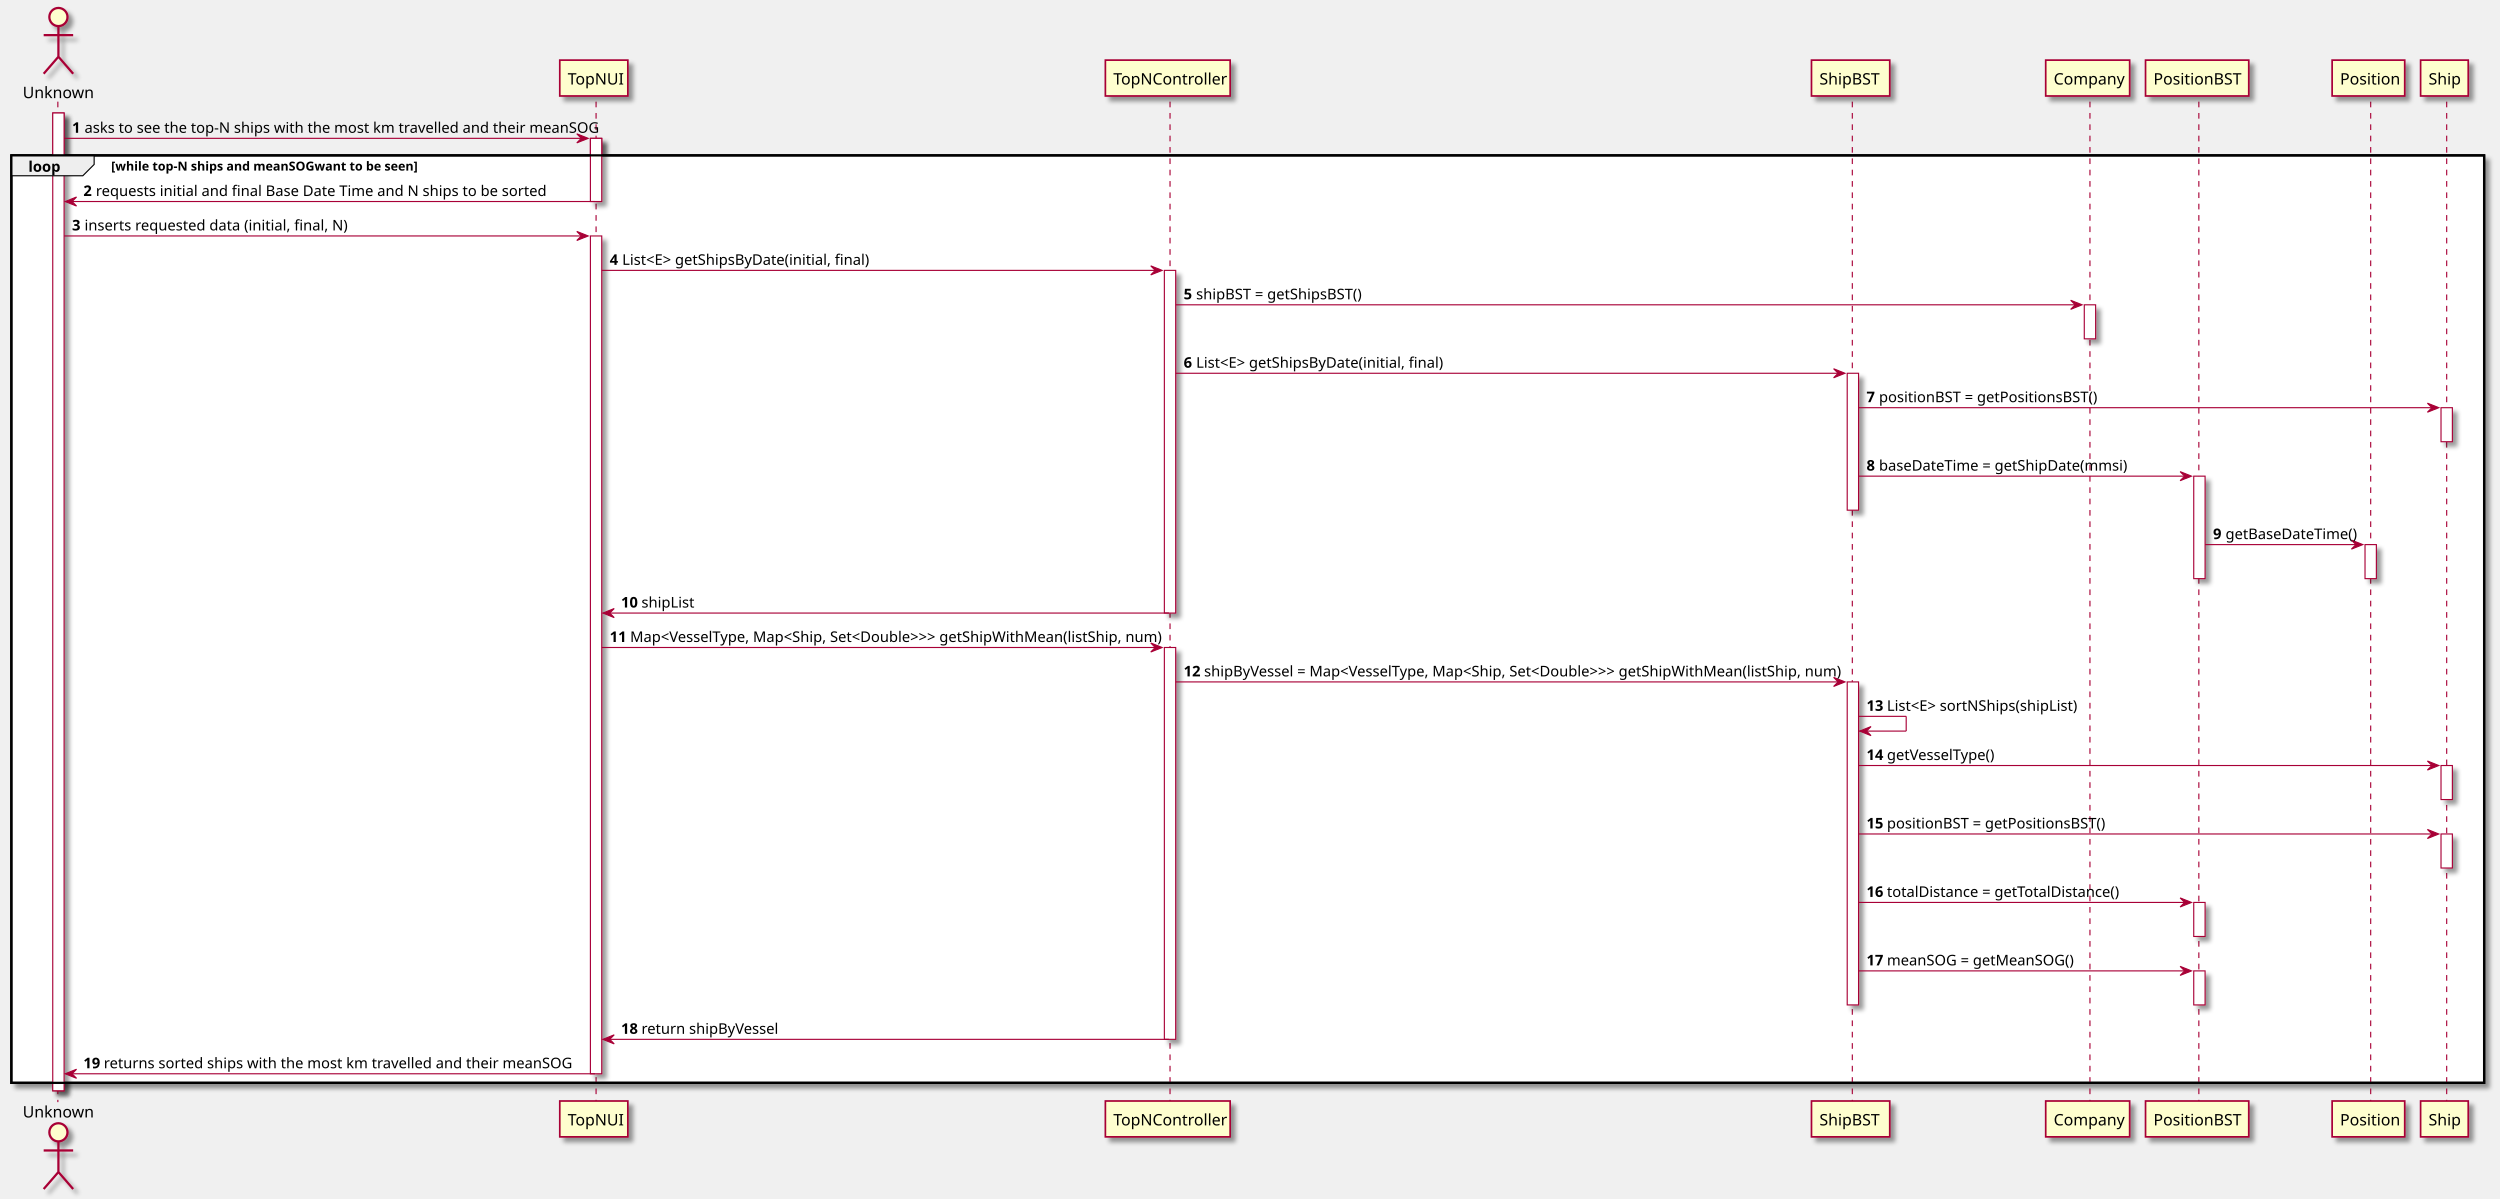
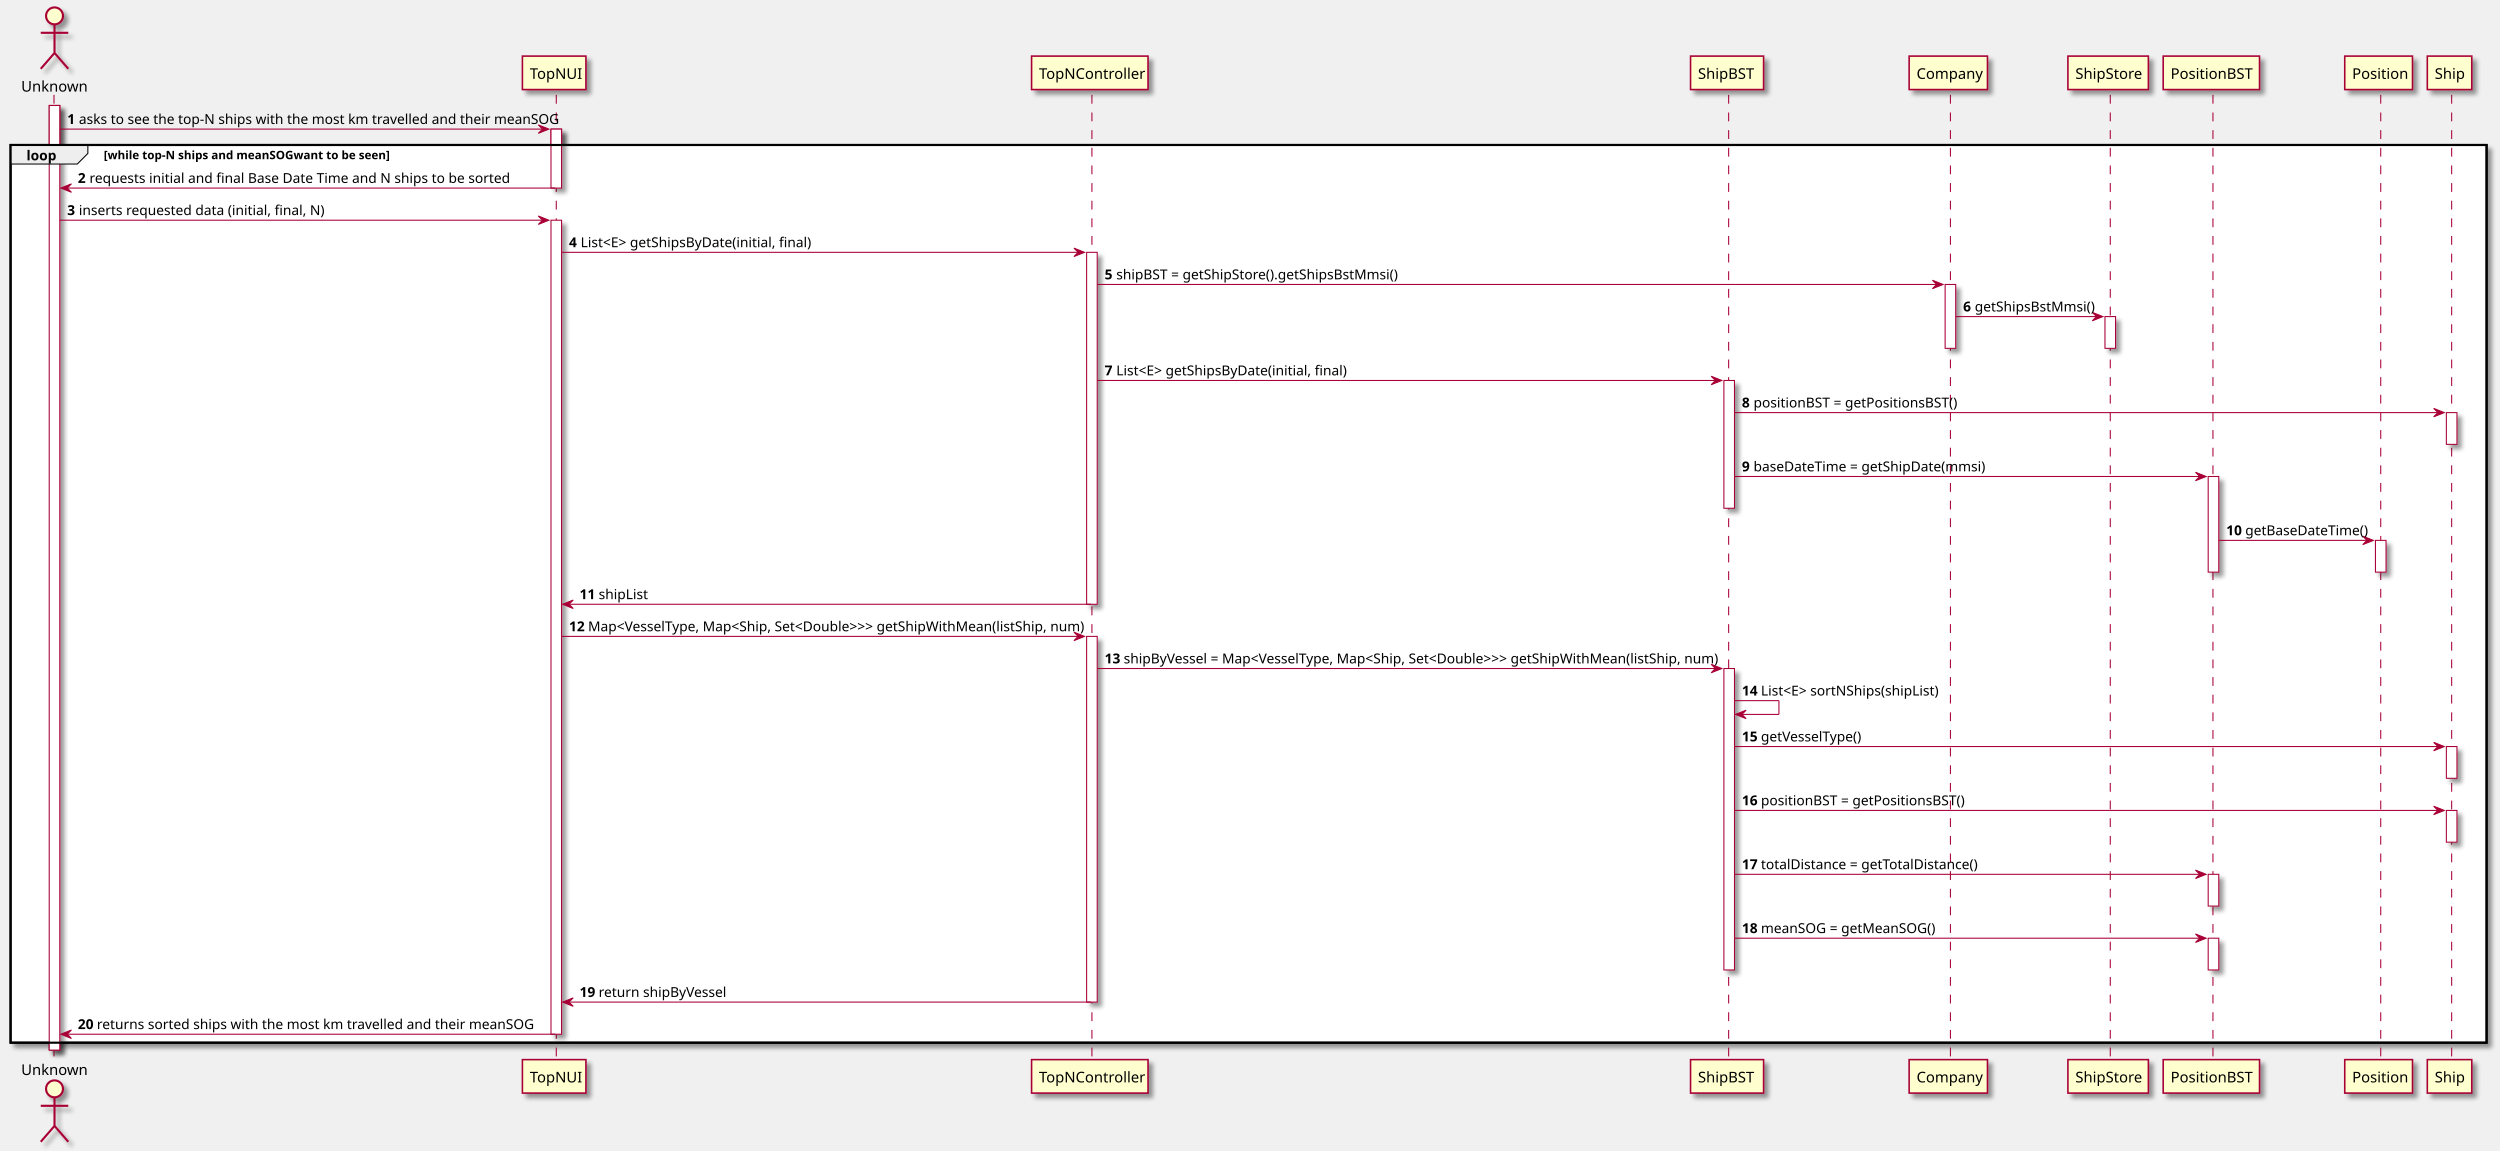
- <svg xmlns="http://www.w3.org/2000/svg" contentScriptType="application/ecmascript" contentStyleType="text/css" height="1057px" preserveAspectRatio="none" style="width:2204px;height:1057px;background:#FFFFFF;" version="1.1" viewBox="0 0 2204 1057" width="2204px" zoomAndPan="magnify">
+ <svg xmlns="http://www.w3.org/2000/svg" contentScriptType="application/ecmascript" contentStyleType="text/css" height="652.2px" preserveAspectRatio="none" style="width:1417px;height:652px;background:#FFFFFF;" version="1.1" viewBox="0 0 1417 652" width="1417.8px" zoomAndPan="magnify">
  <defs>
-     <filter height="300%" id="f1d5gdmql4ol16" width="300%" x="-1" y="-1">
-       <feGaussianBlur result="blurOut" stdDeviation="2.0" />
+     <filter height="300%" id="f1vck07563y63k" width="300%" x="-1" y="-1">
+       <feGaussianBlur result="blurOut" stdDeviation="1.2" />
      <feColorMatrix in="blurOut" result="blurOut2" type="matrix" values="0 0 0 0 0 0 0 0 0 0 0 0 0 0 0 0 0 0 .4 0" />
-       <feOffset dx="4.0" dy="4.0" in="blurOut2" result="blurOut3" />
+       <feOffset dx="2.4" dy="2.4" in="blurOut2" result="blurOut3" />
      <feBlend in="SourceGraphic" in2="blurOut3" mode="normal" />
    </filter>
  </defs>
  <g>
-     <rect fill="#FFFFFF" filter="url(#f1d5gdmql4ol16)" height="862.031" style="stroke:#A80036;stroke-width:1.0;" width="10" x="46.5" y="99.609" />
-     <rect fill="#FFFFFF" filter="url(#f1d5gdmql4ol16)" height="55.703" style="stroke:#A80036;stroke-width:1.0;" width="10" x="520.5" y="121.961" />
-     <rect fill="#FFFFFF" filter="url(#f1d5gdmql4ol16)" height="738.625" style="stroke:#A80036;stroke-width:1.0;" width="10" x="520.5" y="208.016" />
-     <rect fill="#FFFFFF" filter="url(#f1d5gdmql4ol16)" height="302.109" style="stroke:#A80036;stroke-width:1.0;" width="10" x="1026.5" y="238.367" />
-     <rect fill="#FFFFFF" filter="url(#f1d5gdmql4ol16)" height="345.461" style="stroke:#A80036;stroke-width:1.0;" width="10" x="1026.5" y="570.828" />
-     <rect fill="#FFFFFF" filter="url(#f1d5gdmql4ol16)" height="120.703" style="stroke:#A80036;stroke-width:1.0;" width="10" x="1628.5" y="329.07" />
-     <rect fill="#FFFFFF" filter="url(#f1d5gdmql4ol16)" height="284.758" style="stroke:#A80036;stroke-width:1.0;" width="10" x="1628.5" y="601.18" />
-     <rect fill="#FFFFFF" filter="url(#f1d5gdmql4ol16)" height="30" style="stroke:#A80036;stroke-width:1.0;" width="10" x="1837.5" y="268.719" />
-     <rect fill="#FFFFFF" filter="url(#f1d5gdmql4ol16)" height="90.352" style="stroke:#A80036;stroke-width:1.0;" width="10" x="1934" y="419.773" />
-     <rect fill="#FFFFFF" filter="url(#f1d5gdmql4ol16)" height="30" style="stroke:#A80036;stroke-width:1.0;" width="10" x="1934" y="795.586" />
-     <rect fill="#FFFFFF" filter="url(#f1d5gdmql4ol16)" height="30" style="stroke:#A80036;stroke-width:1.0;" width="10" x="1934" y="855.938" />
-     <rect fill="#FFFFFF" filter="url(#f1d5gdmql4ol16)" height="30" style="stroke:#A80036;stroke-width:1.0;" width="10" x="2085" y="480.125" />
-     <rect fill="#FFFFFF" filter="url(#f1d5gdmql4ol16)" height="30" style="stroke:#A80036;stroke-width:1.0;" width="10" x="2152" y="359.422" />
-     <rect fill="#FFFFFF" filter="url(#f1d5gdmql4ol16)" height="30" style="stroke:#A80036;stroke-width:1.0;" width="10" x="2152" y="674.883" />
-     <rect fill="#FFFFFF" filter="url(#f1d5gdmql4ol16)" height="30" style="stroke:#A80036;stroke-width:1.0;" width="10" x="2152" y="735.234" />
-     <rect fill="#FFFFFF" filter="url(#f1d5gdmql4ol16)" height="817.68" style="stroke:#000000;stroke-width:2.0;" width="2180" x="10" y="136.961" />
-     <line style="stroke:#A80036;stroke-width:1.0;stroke-dasharray:5.0,5.0;" x1="51" x2="51" y1="89.609" y2="971.641" />
-     <line style="stroke:#A80036;stroke-width:1.0;stroke-dasharray:5.0,5.0;" x1="525.5" x2="525.5" y1="89.609" y2="971.641" />
-     <line style="stroke:#A80036;stroke-width:1.0;stroke-dasharray:5.0,5.0;" x1="1031.5" x2="1031.5" y1="89.609" y2="971.641" />
-     <line style="stroke:#A80036;stroke-width:1.0;stroke-dasharray:5.0,5.0;" x1="1633" x2="1633" y1="89.609" y2="971.641" />
-     <line style="stroke:#A80036;stroke-width:1.0;stroke-dasharray:5.0,5.0;" x1="1842.5" x2="1842.5" y1="89.609" y2="971.641" />
-     <line style="stroke:#A80036;stroke-width:1.0;stroke-dasharray:5.0,5.0;" x1="1938.5" x2="1938.5" y1="89.609" y2="971.641" />
-     <line style="stroke:#A80036;stroke-width:1.0;stroke-dasharray:5.0,5.0;" x1="2090" x2="2090" y1="89.609" y2="971.641" />
-     <line style="stroke:#A80036;stroke-width:1.0;stroke-dasharray:5.0,5.0;" x1="2157" x2="2157" y1="89.609" y2="971.641" />
-     <text fill="#000000" font-family="sans-serif" font-size="14" lengthAdjust="spacing" textLength="57" x="20" y="86.533">Unknown</text>
-     <ellipse cx="51.5" cy="15" fill="#FEFECE" filter="url(#f1d5gdmql4ol16)" rx="8" ry="8" style="stroke:#A80036;stroke-width:2.0;" />
-     <path d="M51.5,23 L51.5,50 M38.5,31 L64.5,31 M51.5,50 L38.5,65 M51.5,50 L64.5,65 " fill="none" filter="url(#f1d5gdmql4ol16)" style="stroke:#A80036;stroke-width:2.0;" />
-     <text fill="#000000" font-family="sans-serif" font-size="14" lengthAdjust="spacing" textLength="57" x="20" y="985.174">Unknown</text>
-     <ellipse cx="51.5" cy="998.25" fill="#FEFECE" filter="url(#f1d5gdmql4ol16)" rx="8" ry="8" style="stroke:#A80036;stroke-width:2.0;" />
-     <path d="M51.5,1006.25 L51.5,1033.25 M38.5,1014.25 L64.5,1014.25 M51.5,1033.25 L38.5,1048.25 M51.5,1033.25 L64.5,1048.25 " fill="none" filter="url(#f1d5gdmql4ol16)" style="stroke:#A80036;stroke-width:2.0;" />
-     <rect fill="#FEFECE" filter="url(#f1d5gdmql4ol16)" height="31.609" style="stroke:#A80036;stroke-width:1.5;" width="60" x="493.5" y="53" />
-     <text fill="#000000" font-family="sans-serif" font-size="14" lengthAdjust="spacing" textLength="46" x="500.5" y="74.533">TopNUI</text>
-     <rect fill="#FEFECE" filter="url(#f1d5gdmql4ol16)" height="31.609" style="stroke:#A80036;stroke-width:1.5;" width="60" x="493.5" y="970.641" />
-     <text fill="#000000" font-family="sans-serif" font-size="14" lengthAdjust="spacing" textLength="46" x="500.5" y="992.174">TopNUI</text>
-     <rect fill="#FEFECE" filter="url(#f1d5gdmql4ol16)" height="31.609" style="stroke:#A80036;stroke-width:1.5;" width="110" x="974.5" y="53" />
-     <text fill="#000000" font-family="sans-serif" font-size="14" lengthAdjust="spacing" textLength="96" x="981.5" y="74.533">TopNController</text>
-     <rect fill="#FEFECE" filter="url(#f1d5gdmql4ol16)" height="31.609" style="stroke:#A80036;stroke-width:1.5;" width="110" x="974.5" y="970.641" />
-     <text fill="#000000" font-family="sans-serif" font-size="14" lengthAdjust="spacing" textLength="96" x="981.5" y="992.174">TopNController</text>
-     <rect fill="#FEFECE" filter="url(#f1d5gdmql4ol16)" height="31.609" style="stroke:#A80036;stroke-width:1.5;" width="69" x="1597" y="53" />
-     <text fill="#000000" font-family="sans-serif" font-size="14" lengthAdjust="spacing" textLength="55" x="1604" y="74.533">ShipBST</text>
-     <rect fill="#FEFECE" filter="url(#f1d5gdmql4ol16)" height="31.609" style="stroke:#A80036;stroke-width:1.5;" width="69" x="1597" y="970.641" />
-     <text fill="#000000" font-family="sans-serif" font-size="14" lengthAdjust="spacing" textLength="55" x="1604" y="992.174">ShipBST</text>
-     <rect fill="#FEFECE" filter="url(#f1d5gdmql4ol16)" height="31.609" style="stroke:#A80036;stroke-width:1.5;" width="74" x="1803.5" y="53" />
-     <text fill="#000000" font-family="sans-serif" font-size="14" lengthAdjust="spacing" textLength="60" x="1810.5" y="74.533">Company</text>
-     <rect fill="#FEFECE" filter="url(#f1d5gdmql4ol16)" height="31.609" style="stroke:#A80036;stroke-width:1.5;" width="74" x="1803.5" y="970.641" />
-     <text fill="#000000" font-family="sans-serif" font-size="14" lengthAdjust="spacing" textLength="60" x="1810.5" y="992.174">Company</text>
-     <rect fill="#FEFECE" filter="url(#f1d5gdmql4ol16)" height="31.609" style="stroke:#A80036;stroke-width:1.5;" width="91" x="1891.5" y="53" />
-     <text fill="#000000" font-family="sans-serif" font-size="14" lengthAdjust="spacing" textLength="77" x="1898.5" y="74.533">PositionBST</text>
-     <rect fill="#FEFECE" filter="url(#f1d5gdmql4ol16)" height="31.609" style="stroke:#A80036;stroke-width:1.5;" width="91" x="1891.5" y="970.641" />
-     <text fill="#000000" font-family="sans-serif" font-size="14" lengthAdjust="spacing" textLength="77" x="1898.5" y="992.174">PositionBST</text>
-     <rect fill="#FEFECE" filter="url(#f1d5gdmql4ol16)" height="31.609" style="stroke:#A80036;stroke-width:1.5;" width="64" x="2056" y="53" />
-     <text fill="#000000" font-family="sans-serif" font-size="14" lengthAdjust="spacing" textLength="50" x="2063" y="74.533">Position</text>
-     <rect fill="#FEFECE" filter="url(#f1d5gdmql4ol16)" height="31.609" style="stroke:#A80036;stroke-width:1.5;" width="64" x="2056" y="970.641" />
-     <text fill="#000000" font-family="sans-serif" font-size="14" lengthAdjust="spacing" textLength="50" x="2063" y="992.174">Position</text>
-     <rect fill="#FEFECE" filter="url(#f1d5gdmql4ol16)" height="31.609" style="stroke:#A80036;stroke-width:1.5;" width="42" x="2134" y="53" />
-     <text fill="#000000" font-family="sans-serif" font-size="14" lengthAdjust="spacing" textLength="28" x="2141" y="74.533">Ship</text>
-     <rect fill="#FEFECE" filter="url(#f1d5gdmql4ol16)" height="31.609" style="stroke:#A80036;stroke-width:1.5;" width="42" x="2134" y="970.641" />
-     <text fill="#000000" font-family="sans-serif" font-size="14" lengthAdjust="spacing" textLength="28" x="2141" y="992.174">Ship</text>
-     <rect fill="#FFFFFF" filter="url(#f1d5gdmql4ol16)" height="862.031" style="stroke:#A80036;stroke-width:1.0;" width="10" x="46.5" y="99.609" />
-     <rect fill="#FFFFFF" filter="url(#f1d5gdmql4ol16)" height="55.703" style="stroke:#A80036;stroke-width:1.0;" width="10" x="520.5" y="121.961" />
-     <rect fill="#FFFFFF" filter="url(#f1d5gdmql4ol16)" height="738.625" style="stroke:#A80036;stroke-width:1.0;" width="10" x="520.5" y="208.016" />
-     <rect fill="#FFFFFF" filter="url(#f1d5gdmql4ol16)" height="302.109" style="stroke:#A80036;stroke-width:1.0;" width="10" x="1026.5" y="238.367" />
-     <rect fill="#FFFFFF" filter="url(#f1d5gdmql4ol16)" height="345.461" style="stroke:#A80036;stroke-width:1.0;" width="10" x="1026.5" y="570.828" />
-     <rect fill="#FFFFFF" filter="url(#f1d5gdmql4ol16)" height="120.703" style="stroke:#A80036;stroke-width:1.0;" width="10" x="1628.5" y="329.07" />
-     <rect fill="#FFFFFF" filter="url(#f1d5gdmql4ol16)" height="284.758" style="stroke:#A80036;stroke-width:1.0;" width="10" x="1628.5" y="601.18" />
-     <rect fill="#FFFFFF" filter="url(#f1d5gdmql4ol16)" height="30" style="stroke:#A80036;stroke-width:1.0;" width="10" x="1837.5" y="268.719" />
-     <rect fill="#FFFFFF" filter="url(#f1d5gdmql4ol16)" height="90.352" style="stroke:#A80036;stroke-width:1.0;" width="10" x="1934" y="419.773" />
-     <rect fill="#FFFFFF" filter="url(#f1d5gdmql4ol16)" height="30" style="stroke:#A80036;stroke-width:1.0;" width="10" x="1934" y="795.586" />
-     <rect fill="#FFFFFF" filter="url(#f1d5gdmql4ol16)" height="30" style="stroke:#A80036;stroke-width:1.0;" width="10" x="1934" y="855.938" />
-     <rect fill="#FFFFFF" filter="url(#f1d5gdmql4ol16)" height="30" style="stroke:#A80036;stroke-width:1.0;" width="10" x="2085" y="480.125" />
-     <rect fill="#FFFFFF" filter="url(#f1d5gdmql4ol16)" height="30" style="stroke:#A80036;stroke-width:1.0;" width="10" x="2152" y="359.422" />
-     <rect fill="#FFFFFF" filter="url(#f1d5gdmql4ol16)" height="30" style="stroke:#A80036;stroke-width:1.0;" width="10" x="2152" y="674.883" />
-     <rect fill="#FFFFFF" filter="url(#f1d5gdmql4ol16)" height="30" style="stroke:#A80036;stroke-width:1.0;" width="10" x="2152" y="735.234" />
-     <polygon fill="#A80036" points="508.5,117.961,518.5,121.961,508.5,125.961,512.5,121.961" style="stroke:#A80036;stroke-width:1.0;" />
-     <line style="stroke:#A80036;stroke-width:1.0;" x1="56.5" x2="514.5" y1="121.961" y2="121.961" />
-     <text fill="#000000" font-family="sans-serif" font-size="13" font-weight="bold" lengthAdjust="spacing" textLength="7" x="63.5" y="117.105">1</text>
-     <text fill="#000000" font-family="sans-serif" font-size="13" lengthAdjust="spacing" textLength="434" x="74.5" y="117.105">asks to see the top-N ships with the most km travelled and their meanSOG</text>
-     <path d="M10,136.961 L83,136.961 L83,144.961 L73,154.961 L10,154.961 L10,136.961 " fill="#EEEEEE" style="stroke:#000000;stroke-width:1.0;" />
-     <rect fill="none" height="817.68" style="stroke:#000000;stroke-width:2.0;" width="2180" x="10" y="136.961" />
-     <text fill="#000000" font-family="sans-serif" font-size="13" font-weight="bold" lengthAdjust="spacing" textLength="28" x="25" y="151.456">loop</text>
-     <text fill="#000000" font-family="sans-serif" font-size="11" font-weight="bold" lengthAdjust="spacing" textLength="273" x="98" y="150.38">[while top-N ships and meanSOGwant to be seen]</text>
-     <polygon fill="#A80036" points="67.5,173.664,57.5,177.664,67.5,181.664,63.5,177.664" style="stroke:#A80036;stroke-width:1.0;" />
-     <line style="stroke:#A80036;stroke-width:1.0;" x1="61.5" x2="524.5" y1="177.664" y2="177.664" />
-     <text fill="#000000" font-family="sans-serif" font-size="13" font-weight="bold" lengthAdjust="spacing" textLength="7" x="73.5" y="172.808">2</text>
-     <text fill="#000000" font-family="sans-serif" font-size="13" lengthAdjust="spacing" textLength="379" x="84.5" y="172.808">requests initial and final Base Date Time and N ships to be sorted</text>
-     <polygon fill="#A80036" points="508.5,204.016,518.5,208.016,508.5,212.016,512.5,208.016" style="stroke:#A80036;stroke-width:1.0;" />
-     <line style="stroke:#A80036;stroke-width:1.0;" x1="56.5" x2="514.5" y1="208.016" y2="208.016" />
-     <text fill="#000000" font-family="sans-serif" font-size="13" font-weight="bold" lengthAdjust="spacing" textLength="7" x="63.5" y="203.159">3</text>
-     <text fill="#000000" font-family="sans-serif" font-size="13" lengthAdjust="spacing" textLength="219" x="74.5" y="203.159">inserts requested data (initial, final, N)</text>
-     <polygon fill="#A80036" points="1014.5,234.367,1024.5,238.367,1014.5,242.367,1018.5,238.367" style="stroke:#A80036;stroke-width:1.0;" />
-     <line style="stroke:#A80036;stroke-width:1.0;" x1="530.5" x2="1020.5" y1="238.367" y2="238.367" />
-     <text fill="#000000" font-family="sans-serif" font-size="13" font-weight="bold" lengthAdjust="spacing" textLength="7" x="537.5" y="233.511">4</text>
-     <text fill="#000000" font-family="sans-serif" font-size="13" lengthAdjust="spacing" textLength="213" x="548.5" y="233.511">List&lt;E&gt; getShipsByDate(initial, final)</text>
-     <polygon fill="#A80036" points="1825.5,264.719,1835.5,268.719,1825.5,272.719,1829.5,268.719" style="stroke:#A80036;stroke-width:1.0;" />
-     <line style="stroke:#A80036;stroke-width:1.0;" x1="1036.5" x2="1831.5" y1="268.719" y2="268.719" />
-     <text fill="#000000" font-family="sans-serif" font-size="13" font-weight="bold" lengthAdjust="spacing" textLength="7" x="1043.5" y="263.862">5</text>
-     <text fill="#000000" font-family="sans-serif" font-size="13" lengthAdjust="spacing" textLength="149" x="1054.5" y="263.862">shipBST = getShipsBST()</text>
-     <polygon fill="#A80036" points="1616.5,325.07,1626.5,329.07,1616.5,333.07,1620.5,329.07" style="stroke:#A80036;stroke-width:1.0;" />
-     <line style="stroke:#A80036;stroke-width:1.0;" x1="1036.5" x2="1622.5" y1="329.07" y2="329.07" />
-     <text fill="#000000" font-family="sans-serif" font-size="13" font-weight="bold" lengthAdjust="spacing" textLength="7" x="1043.5" y="324.214">6</text>
-     <text fill="#000000" font-family="sans-serif" font-size="13" lengthAdjust="spacing" textLength="213" x="1054.5" y="324.214">List&lt;E&gt; getShipsByDate(initial, final)</text>
-     <polygon fill="#A80036" points="2140,355.422,2150,359.422,2140,363.422,2144,359.422" style="stroke:#A80036;stroke-width:1.0;" />
-     <line style="stroke:#A80036;stroke-width:1.0;" x1="1638.5" x2="2146" y1="359.422" y2="359.422" />
-     <text fill="#000000" font-family="sans-serif" font-size="13" font-weight="bold" lengthAdjust="spacing" textLength="7" x="1645.5" y="354.565">7</text>
-     <text fill="#000000" font-family="sans-serif" font-size="13" lengthAdjust="spacing" textLength="191" x="1656.5" y="354.565">positionBST = getPositionsBST()</text>
-     <polygon fill="#A80036" points="1922,415.773,1932,419.773,1922,423.773,1926,419.773" style="stroke:#A80036;stroke-width:1.0;" />
-     <line style="stroke:#A80036;stroke-width:1.0;" x1="1638.5" x2="1928" y1="419.773" y2="419.773" />
-     <text fill="#000000" font-family="sans-serif" font-size="13" font-weight="bold" lengthAdjust="spacing" textLength="7" x="1645.5" y="414.917">8</text>
-     <text fill="#000000" font-family="sans-serif" font-size="13" lengthAdjust="spacing" textLength="210" x="1656.5" y="414.917">baseDateTime = getShipDate(mmsi)</text>
-     <polygon fill="#A80036" points="2073,476.125,2083,480.125,2073,484.125,2077,480.125" style="stroke:#A80036;stroke-width:1.0;" />
-     <line style="stroke:#A80036;stroke-width:1.0;" x1="1944" x2="2079" y1="480.125" y2="480.125" />
-     <text fill="#000000" font-family="sans-serif" font-size="13" font-weight="bold" lengthAdjust="spacing" textLength="7" x="1951" y="475.269">9</text>
-     <text fill="#000000" font-family="sans-serif" font-size="13" lengthAdjust="spacing" textLength="111" x="1962" y="475.269">getBaseDateTime()</text>
-     <polygon fill="#A80036" points="541.5,536.477,531.5,540.477,541.5,544.477,537.5,540.477" style="stroke:#A80036;stroke-width:1.0;" />
-     <line style="stroke:#A80036;stroke-width:1.0;" x1="535.5" x2="1030.5" y1="540.477" y2="540.477" />
-     <text fill="#000000" font-family="sans-serif" font-size="13" font-weight="bold" lengthAdjust="spacing" textLength="14" x="547.5" y="535.62">10</text>
-     <text fill="#000000" font-family="sans-serif" font-size="13" lengthAdjust="spacing" textLength="45" x="565.5" y="535.62">shipList</text>
-     <polygon fill="#A80036" points="1014.5,566.828,1024.5,570.828,1014.5,574.828,1018.5,570.828" style="stroke:#A80036;stroke-width:1.0;" />
-     <line style="stroke:#A80036;stroke-width:1.0;" x1="530.5" x2="1020.5" y1="570.828" y2="570.828" />
-     <text fill="#000000" font-family="sans-serif" font-size="13" font-weight="bold" lengthAdjust="spacing" textLength="14" x="537.5" y="565.972">11</text>
-     <text fill="#000000" font-family="sans-serif" font-size="13" lengthAdjust="spacing" textLength="459" x="555.5" y="565.972">Map&lt;VesselType, Map&lt;Ship, Set&lt;Double&gt;&gt;&gt; getShipWithMean(listShip, num)</text>
-     <polygon fill="#A80036" points="1616.5,597.18,1626.5,601.18,1616.5,605.18,1620.5,601.18" style="stroke:#A80036;stroke-width:1.0;" />
-     <line style="stroke:#A80036;stroke-width:1.0;" x1="1036.5" x2="1622.5" y1="601.18" y2="601.18" />
-     <text fill="#000000" font-family="sans-serif" font-size="13" font-weight="bold" lengthAdjust="spacing" textLength="14" x="1043.5" y="596.323">12</text>
-     <text fill="#000000" font-family="sans-serif" font-size="13" lengthAdjust="spacing" textLength="555" x="1061.5" y="596.323">shipByVessel = Map&lt;VesselType, Map&lt;Ship, Set&lt;Double&gt;&gt;&gt; getShipWithMean(listShip, num)</text>
-     <line style="stroke:#A80036;stroke-width:1.0;" x1="1638.5" x2="1680.5" y1="631.531" y2="631.531" />
-     <line style="stroke:#A80036;stroke-width:1.0;" x1="1680.5" x2="1680.5" y1="631.531" y2="644.531" />
-     <line style="stroke:#A80036;stroke-width:1.0;" x1="1639.5" x2="1680.5" y1="644.531" y2="644.531" />
-     <polygon fill="#A80036" points="1649.5,640.531,1639.5,644.531,1649.5,648.531,1645.5,644.531" style="stroke:#A80036;stroke-width:1.0;" />
-     <text fill="#000000" font-family="sans-serif" font-size="13" font-weight="bold" lengthAdjust="spacing" textLength="14" x="1645.5" y="626.675">13</text>
-     <text fill="#000000" font-family="sans-serif" font-size="13" lengthAdjust="spacing" textLength="167" x="1663.5" y="626.675">List&lt;E&gt; sortNShips(shipList)</text>
-     <polygon fill="#A80036" points="2140,670.883,2150,674.883,2140,678.883,2144,674.883" style="stroke:#A80036;stroke-width:1.0;" />
-     <line style="stroke:#A80036;stroke-width:1.0;" x1="1638.5" x2="2146" y1="674.883" y2="674.883" />
-     <text fill="#000000" font-family="sans-serif" font-size="13" font-weight="bold" lengthAdjust="spacing" textLength="14" x="1645.5" y="670.026">14</text>
-     <text fill="#000000" font-family="sans-serif" font-size="13" lengthAdjust="spacing" textLength="94" x="1663.5" y="670.026">getVesselType()</text>
-     <polygon fill="#A80036" points="2140,731.234,2150,735.234,2140,739.234,2144,735.234" style="stroke:#A80036;stroke-width:1.0;" />
-     <line style="stroke:#A80036;stroke-width:1.0;" x1="1638.5" x2="2146" y1="735.234" y2="735.234" />
-     <text fill="#000000" font-family="sans-serif" font-size="13" font-weight="bold" lengthAdjust="spacing" textLength="14" x="1645.5" y="730.378">15</text>
-     <text fill="#000000" font-family="sans-serif" font-size="13" lengthAdjust="spacing" textLength="191" x="1663.5" y="730.378">positionBST = getPositionsBST()</text>
-     <polygon fill="#A80036" points="1922,791.586,1932,795.586,1922,799.586,1926,795.586" style="stroke:#A80036;stroke-width:1.0;" />
-     <line style="stroke:#A80036;stroke-width:1.0;" x1="1638.5" x2="1928" y1="795.586" y2="795.586" />
-     <text fill="#000000" font-family="sans-serif" font-size="13" font-weight="bold" lengthAdjust="spacing" textLength="14" x="1645.5" y="790.73">16</text>
-     <text fill="#000000" font-family="sans-serif" font-size="13" lengthAdjust="spacing" textLength="197" x="1663.5" y="790.73">totalDistance = getTotalDistance()</text>
-     <polygon fill="#A80036" points="1922,851.938,1932,855.938,1922,859.938,1926,855.938" style="stroke:#A80036;stroke-width:1.0;" />
-     <line style="stroke:#A80036;stroke-width:1.0;" x1="1638.5" x2="1928" y1="855.938" y2="855.938" />
-     <text fill="#000000" font-family="sans-serif" font-size="13" font-weight="bold" lengthAdjust="spacing" textLength="14" x="1645.5" y="851.081">17</text>
-     <text fill="#000000" font-family="sans-serif" font-size="13" lengthAdjust="spacing" textLength="164" x="1663.5" y="851.081">meanSOG = getMeanSOG()</text>
-     <polygon fill="#A80036" points="541.5,912.289,531.5,916.289,541.5,920.289,537.5,916.289" style="stroke:#A80036;stroke-width:1.0;" />
-     <line style="stroke:#A80036;stroke-width:1.0;" x1="535.5" x2="1030.5" y1="916.289" y2="916.289" />
-     <text fill="#000000" font-family="sans-serif" font-size="13" font-weight="bold" lengthAdjust="spacing" textLength="14" x="547.5" y="911.433">18</text>
-     <text fill="#000000" font-family="sans-serif" font-size="13" lengthAdjust="spacing" textLength="117" x="565.5" y="911.433">return shipByVessel</text>
-     <polygon fill="#A80036" points="67.5,942.641,57.5,946.641,67.5,950.641,63.5,946.641" style="stroke:#A80036;stroke-width:1.0;" />
-     <line style="stroke:#A80036;stroke-width:1.0;" x1="61.5" x2="524.5" y1="946.641" y2="946.641" />
-     <text fill="#000000" font-family="sans-serif" font-size="13" font-weight="bold" lengthAdjust="spacing" textLength="14" x="73.5" y="941.784">19</text>
-     <text fill="#000000" font-family="sans-serif" font-size="13" lengthAdjust="spacing" textLength="389" x="91.5" y="941.784">returns sorted ships with the most km travelled and their meanSOG</text>
+     <rect fill="#FFFFFF" filter="url(#f1vck07563y63k)" height="535.43" style="stroke:#A80036;stroke-width:0.6;" width="6" x="27.9" y="59.766" />
+     <rect fill="#FFFFFF" filter="url(#f1vck07563y63k)" height="33.422" style="stroke:#A80036;stroke-width:0.6;" width="6" x="312.3" y="73.177" />
+     <rect fill="#FFFFFF" filter="url(#f1vck07563y63k)" height="461.386" style="stroke:#A80036;stroke-width:0.6;" width="6" x="312.3" y="124.809" />
+     <rect fill="#FFFFFF" filter="url(#f1vck07563y63k)" height="199.477" style="stroke:#A80036;stroke-width:0.6;" width="6" x="615.9" y="143.02" />
+     <rect fill="#FFFFFF" filter="url(#f1vck07563y63k)" height="207.277" style="stroke:#A80036;stroke-width:0.6;" width="6" x="615.9" y="360.708" />
+     <rect fill="#FFFFFF" filter="url(#f1vck07563y63k)" height="72.422" style="stroke:#A80036;stroke-width:0.6;" width="6" x="977.1" y="215.653" />
+     <rect fill="#FFFFFF" filter="url(#f1vck07563y63k)" height="170.855" style="stroke:#A80036;stroke-width:0.6;" width="6" x="977.1" y="378.919" />
+     <rect fill="#FFFFFF" filter="url(#f1vck07563y63k)" height="36.211" style="stroke:#A80036;stroke-width:0.6;" width="6" x="1102.5" y="161.231" />
+     <rect fill="#FFFFFF" filter="url(#f1vck07563y63k)" height="18" style="stroke:#A80036;stroke-width:0.6;" width="6" x="1193.1" y="179.442" />
+     <rect fill="#FFFFFF" filter="url(#f1vck07563y63k)" height="54.211" style="stroke:#A80036;stroke-width:0.6;" width="6" x="1251.6" y="270.075" />
+     <rect fill="#FFFFFF" filter="url(#f1vck07563y63k)" height="18" style="stroke:#A80036;stroke-width:0.6;" width="6" x="1251.6" y="495.562" />
+     <rect fill="#FFFFFF" filter="url(#f1vck07563y63k)" height="18" style="stroke:#A80036;stroke-width:0.6;" width="6" x="1251.6" y="531.773" />
+     <rect fill="#FFFFFF" filter="url(#f1vck07563y63k)" height="18" style="stroke:#A80036;stroke-width:0.6;" width="6" x="1346.4" y="306.286" />
+     <rect fill="#FFFFFF" filter="url(#f1vck07563y63k)" height="18" style="stroke:#A80036;stroke-width:0.6;" width="6" x="1386.6" y="233.864" />
+     <rect fill="#FFFFFF" filter="url(#f1vck07563y63k)" height="18" style="stroke:#A80036;stroke-width:0.6;" width="6" x="1386.6" y="423.141" />
+     <rect fill="#FFFFFF" filter="url(#f1vck07563y63k)" height="18" style="stroke:#A80036;stroke-width:0.6;" width="6" x="1386.6" y="459.352" />
+     <rect fill="#FFFFFF" filter="url(#f1vck07563y63k)" height="508.819" style="stroke:#000000;stroke-width:1.2;" width="1403.4" x="6" y="82.177" />
+     <line style="stroke:#A80036;stroke-width:0.6;stroke-dasharray:5.0,5.0;" x1="30.6" x2="30.6" y1="53.766" y2="601.195" />
+     <line style="stroke:#A80036;stroke-width:0.6;stroke-dasharray:5.0,5.0;" x1="315.3" x2="315.3" y1="53.766" y2="601.195" />
+     <line style="stroke:#A80036;stroke-width:0.6;stroke-dasharray:5.0,5.0;" x1="618.9" x2="618.9" y1="53.766" y2="601.195" />
+     <line style="stroke:#A80036;stroke-width:0.6;stroke-dasharray:5.0,5.0;" x1="979.8" x2="979.8" y1="53.766" y2="601.195" />
+     <line style="stroke:#A80036;stroke-width:0.6;stroke-dasharray:5.0,5.0;" x1="1105.5" x2="1105.5" y1="53.766" y2="601.195" />
+     <line style="stroke:#A80036;stroke-width:0.6;stroke-dasharray:5.0,5.0;" x1="1196.1" x2="1196.1" y1="53.766" y2="601.195" />
+     <line style="stroke:#A80036;stroke-width:0.6;stroke-dasharray:5.0,5.0;" x1="1254.3" x2="1254.3" y1="53.766" y2="601.195" />
+     <line style="stroke:#A80036;stroke-width:0.6;stroke-dasharray:5.0,5.0;" x1="1349.4" x2="1349.4" y1="53.766" y2="601.195" />
+     <line style="stroke:#A80036;stroke-width:0.6;stroke-dasharray:5.0,5.0;" x1="1389.6" x2="1389.6" y1="53.766" y2="601.195" />
+     <text fill="#000000" font-family="sans-serif" font-size="8.4" lengthAdjust="spacing" textLength="34.2" x="12" y="51.92">Unknown</text>
+     <ellipse cx="30.9" cy="9" fill="#FEFECE" filter="url(#f1vck07563y63k)" rx="4.8" ry="4.8" style="stroke:#A80036;stroke-width:1.2;" />
+     <path d="M30.9,13.8 L30.9,30 M23.1,18.6 L38.7,18.6 M30.9,30 L23.1,39 M30.9,30 L38.7,39 " fill="none" filter="url(#f1vck07563y63k)" style="stroke:#A80036;stroke-width:1.2;" />
+     <text fill="#000000" font-family="sans-serif" font-size="8.4" lengthAdjust="spacing" textLength="34.2" x="12" y="609.315">Unknown</text>
+     <ellipse cx="30.9" cy="617.161" fill="#FEFECE" filter="url(#f1vck07563y63k)" rx="4.8" ry="4.8" style="stroke:#A80036;stroke-width:1.2;" />
+     <path d="M30.9,621.961 L30.9,638.161 M23.1,626.761 L38.7,626.761 M30.9,638.161 L23.1,647.161 M30.9,638.161 L38.7,647.161 " fill="none" filter="url(#f1vck07563y63k)" style="stroke:#A80036;stroke-width:1.2;" />
+     <rect fill="#FEFECE" filter="url(#f1vck07563y63k)" height="18.966" style="stroke:#A80036;stroke-width:0.9;" width="36" x="296.1" y="31.8" />
+     <text fill="#000000" font-family="sans-serif" font-size="8.4" lengthAdjust="spacing" textLength="27.6" x="300.3" y="44.72">TopNUI</text>
+     <rect fill="#FEFECE" filter="url(#f1vck07563y63k)" height="18.966" style="stroke:#A80036;stroke-width:0.9;" width="36" x="296.1" y="600.595" />
+     <text fill="#000000" font-family="sans-serif" font-size="8.4" lengthAdjust="spacing" textLength="27.6" x="300.3" y="613.515">TopNUI</text>
+     <rect fill="#FEFECE" filter="url(#f1vck07563y63k)" height="18.966" style="stroke:#A80036;stroke-width:0.9;" width="66" x="584.7" y="31.8" />
+     <text fill="#000000" font-family="sans-serif" font-size="8.4" lengthAdjust="spacing" textLength="57.6" x="588.9" y="44.72">TopNController</text>
+     <rect fill="#FEFECE" filter="url(#f1vck07563y63k)" height="18.966" style="stroke:#A80036;stroke-width:0.9;" width="66" x="584.7" y="600.595" />
+     <text fill="#000000" font-family="sans-serif" font-size="8.4" lengthAdjust="spacing" textLength="57.6" x="588.9" y="613.515">TopNController</text>
+     <rect fill="#FEFECE" filter="url(#f1vck07563y63k)" height="18.966" style="stroke:#A80036;stroke-width:0.9;" width="41.4" x="958.2" y="31.8" />
+     <text fill="#000000" font-family="sans-serif" font-size="8.4" lengthAdjust="spacing" textLength="33" x="962.4" y="44.72">ShipBST</text>
+     <rect fill="#FEFECE" filter="url(#f1vck07563y63k)" height="18.966" style="stroke:#A80036;stroke-width:0.9;" width="41.4" x="958.2" y="600.595" />
+     <text fill="#000000" font-family="sans-serif" font-size="8.4" lengthAdjust="spacing" textLength="33" x="962.4" y="613.515">ShipBST</text>
+     <rect fill="#FEFECE" filter="url(#f1vck07563y63k)" height="18.966" style="stroke:#A80036;stroke-width:0.9;" width="44.4" x="1082.1" y="31.8" />
+     <text fill="#000000" font-family="sans-serif" font-size="8.4" lengthAdjust="spacing" textLength="36" x="1086.3" y="44.72">Company</text>
+     <rect fill="#FEFECE" filter="url(#f1vck07563y63k)" height="18.966" style="stroke:#A80036;stroke-width:0.9;" width="44.4" x="1082.1" y="600.595" />
+     <text fill="#000000" font-family="sans-serif" font-size="8.4" lengthAdjust="spacing" textLength="36" x="1086.3" y="613.515">Company</text>
+     <rect fill="#FEFECE" filter="url(#f1vck07563y63k)" height="18.966" style="stroke:#A80036;stroke-width:0.9;" width="45.6" x="1172.1" y="31.8" />
+     <text fill="#000000" font-family="sans-serif" font-size="8.4" lengthAdjust="spacing" textLength="37.2" x="1176.3" y="44.72">ShipStore</text>
+     <rect fill="#FEFECE" filter="url(#f1vck07563y63k)" height="18.966" style="stroke:#A80036;stroke-width:0.9;" width="45.6" x="1172.1" y="600.595" />
+     <text fill="#000000" font-family="sans-serif" font-size="8.4" lengthAdjust="spacing" textLength="37.2" x="1176.3" y="613.515">ShipStore</text>
+     <rect fill="#FEFECE" filter="url(#f1vck07563y63k)" height="18.966" style="stroke:#A80036;stroke-width:0.9;" width="54.6" x="1226.1" y="31.8" />
+     <text fill="#000000" font-family="sans-serif" font-size="8.4" lengthAdjust="spacing" textLength="46.2" x="1230.3" y="44.72">PositionBST</text>
+     <rect fill="#FEFECE" filter="url(#f1vck07563y63k)" height="18.966" style="stroke:#A80036;stroke-width:0.9;" width="54.6" x="1226.1" y="600.595" />
+     <text fill="#000000" font-family="sans-serif" font-size="8.4" lengthAdjust="spacing" textLength="46.2" x="1230.3" y="613.515">PositionBST</text>
+     <rect fill="#FEFECE" filter="url(#f1vck07563y63k)" height="18.966" style="stroke:#A80036;stroke-width:0.9;" width="38.4" x="1329" y="31.8" />
+     <text fill="#000000" font-family="sans-serif" font-size="8.4" lengthAdjust="spacing" textLength="30" x="1333.2" y="44.72">Position</text>
+     <rect fill="#FEFECE" filter="url(#f1vck07563y63k)" height="18.966" style="stroke:#A80036;stroke-width:0.9;" width="38.4" x="1329" y="600.595" />
+     <text fill="#000000" font-family="sans-serif" font-size="8.4" lengthAdjust="spacing" textLength="30" x="1333.2" y="613.515">Position</text>
+     <rect fill="#FEFECE" filter="url(#f1vck07563y63k)" height="18.966" style="stroke:#A80036;stroke-width:0.9;" width="25.2" x="1375.8" y="31.8" />
+     <text fill="#000000" font-family="sans-serif" font-size="8.4" lengthAdjust="spacing" textLength="16.8" x="1380" y="44.72">Ship</text>
+     <rect fill="#FEFECE" filter="url(#f1vck07563y63k)" height="18.966" style="stroke:#A80036;stroke-width:0.9;" width="25.2" x="1375.8" y="600.595" />
+     <text fill="#000000" font-family="sans-serif" font-size="8.4" lengthAdjust="spacing" textLength="16.8" x="1380" y="613.515">Ship</text>
+     <rect fill="#FFFFFF" filter="url(#f1vck07563y63k)" height="535.43" style="stroke:#A80036;stroke-width:0.6;" width="6" x="27.9" y="59.766" />
+     <rect fill="#FFFFFF" filter="url(#f1vck07563y63k)" height="33.422" style="stroke:#A80036;stroke-width:0.6;" width="6" x="312.3" y="73.177" />
+     <rect fill="#FFFFFF" filter="url(#f1vck07563y63k)" height="461.386" style="stroke:#A80036;stroke-width:0.6;" width="6" x="312.3" y="124.809" />
+     <rect fill="#FFFFFF" filter="url(#f1vck07563y63k)" height="199.477" style="stroke:#A80036;stroke-width:0.6;" width="6" x="615.9" y="143.02" />
+     <rect fill="#FFFFFF" filter="url(#f1vck07563y63k)" height="207.277" style="stroke:#A80036;stroke-width:0.6;" width="6" x="615.9" y="360.708" />
+     <rect fill="#FFFFFF" filter="url(#f1vck07563y63k)" height="72.422" style="stroke:#A80036;stroke-width:0.6;" width="6" x="977.1" y="215.653" />
+     <rect fill="#FFFFFF" filter="url(#f1vck07563y63k)" height="170.855" style="stroke:#A80036;stroke-width:0.6;" width="6" x="977.1" y="378.919" />
+     <rect fill="#FFFFFF" filter="url(#f1vck07563y63k)" height="36.211" style="stroke:#A80036;stroke-width:0.6;" width="6" x="1102.5" y="161.231" />
+     <rect fill="#FFFFFF" filter="url(#f1vck07563y63k)" height="18" style="stroke:#A80036;stroke-width:0.6;" width="6" x="1193.1" y="179.442" />
+     <rect fill="#FFFFFF" filter="url(#f1vck07563y63k)" height="54.211" style="stroke:#A80036;stroke-width:0.6;" width="6" x="1251.6" y="270.075" />
+     <rect fill="#FFFFFF" filter="url(#f1vck07563y63k)" height="18" style="stroke:#A80036;stroke-width:0.6;" width="6" x="1251.6" y="495.562" />
+     <rect fill="#FFFFFF" filter="url(#f1vck07563y63k)" height="18" style="stroke:#A80036;stroke-width:0.6;" width="6" x="1251.6" y="531.773" />
+     <rect fill="#FFFFFF" filter="url(#f1vck07563y63k)" height="18" style="stroke:#A80036;stroke-width:0.6;" width="6" x="1346.4" y="306.286" />
+     <rect fill="#FFFFFF" filter="url(#f1vck07563y63k)" height="18" style="stroke:#A80036;stroke-width:0.6;" width="6" x="1386.6" y="233.864" />
+     <rect fill="#FFFFFF" filter="url(#f1vck07563y63k)" height="18" style="stroke:#A80036;stroke-width:0.6;" width="6" x="1386.6" y="423.141" />
+     <rect fill="#FFFFFF" filter="url(#f1vck07563y63k)" height="18" style="stroke:#A80036;stroke-width:0.6;" width="6" x="1386.6" y="459.352" />
+     <polygon fill="#A80036" points="305.1,70.777,311.1,73.177,305.1,75.577,307.5,73.177" style="stroke:#A80036;stroke-width:0.6;" />
+     <line style="stroke:#A80036;stroke-width:0.6;" x1="33.9" x2="308.7" y1="73.177" y2="73.177" />
+     <text fill="#000000" font-family="sans-serif" font-size="7.8" font-weight="bold" lengthAdjust="spacing" textLength="4.2" x="38.1" y="70.263">1</text>
+     <text fill="#000000" font-family="sans-serif" font-size="7.8" lengthAdjust="spacing" textLength="260.4" x="44.7" y="70.263">asks to see the top-N ships with the most km travelled and their meanSOG</text>
+     <path d="M6,82.177 L49.8,82.177 L49.8,86.977 L43.8,92.977 L6,92.977 L6,82.177 " fill="#EEEEEE" style="stroke:#000000;stroke-width:0.6;" />
+     <rect fill="none" height="508.819" style="stroke:#000000;stroke-width:1.2;" width="1403.4" x="6" y="82.177" />
+     <text fill="#000000" font-family="sans-serif" font-size="7.8" font-weight="bold" lengthAdjust="spacing" textLength="16.8" x="15" y="90.874">loop</text>
+     <text fill="#000000" font-family="sans-serif" font-size="6.6" font-weight="bold" lengthAdjust="spacing" textLength="163.8" x="58.8" y="90.228">[while top-N ships and meanSOGwant to be seen]</text>
+     <polygon fill="#A80036" points="40.5,104.198,34.5,106.598,40.5,108.998,38.1,106.598" style="stroke:#A80036;stroke-width:0.6;" />
+     <line style="stroke:#A80036;stroke-width:0.6;" x1="36.9" x2="314.7" y1="106.598" y2="106.598" />
+     <text fill="#000000" font-family="sans-serif" font-size="7.8" font-weight="bold" lengthAdjust="spacing" textLength="4.2" x="44.1" y="103.685">2</text>
+     <text fill="#000000" font-family="sans-serif" font-size="7.8" lengthAdjust="spacing" textLength="227.4" x="50.7" y="103.685">requests initial and final Base Date Time and N ships to be sorted</text>
+     <polygon fill="#A80036" points="305.1,122.409,311.1,124.809,305.1,127.209,307.5,124.809" style="stroke:#A80036;stroke-width:0.6;" />
+     <line style="stroke:#A80036;stroke-width:0.6;" x1="33.9" x2="308.7" y1="124.809" y2="124.809" />
+     <text fill="#000000" font-family="sans-serif" font-size="7.8" font-weight="bold" lengthAdjust="spacing" textLength="4.2" x="38.1" y="121.895">3</text>
+     <text fill="#000000" font-family="sans-serif" font-size="7.8" lengthAdjust="spacing" textLength="131.4" x="44.7" y="121.895">inserts requested data (initial, final, N)</text>
+     <polygon fill="#A80036" points="608.7,140.62,614.7,143.02,608.7,145.42,611.1,143.02" style="stroke:#A80036;stroke-width:0.6;" />
+     <line style="stroke:#A80036;stroke-width:0.6;" x1="318.3" x2="612.3" y1="143.02" y2="143.02" />
+     <text fill="#000000" font-family="sans-serif" font-size="7.8" font-weight="bold" lengthAdjust="spacing" textLength="4.2" x="322.5" y="140.106">4</text>
+     <text fill="#000000" font-family="sans-serif" font-size="7.8" lengthAdjust="spacing" textLength="127.8" x="329.1" y="140.106">List&lt;E&gt; getShipsByDate(initial, final)</text>
+     <polygon fill="#A80036" points="1095.3,158.831,1101.3,161.231,1095.3,163.631,1097.7,161.231" style="stroke:#A80036;stroke-width:0.6;" />
+     <line style="stroke:#A80036;stroke-width:0.6;" x1="621.9" x2="1098.9" y1="161.231" y2="161.231" />
+     <text fill="#000000" font-family="sans-serif" font-size="7.8" font-weight="bold" lengthAdjust="spacing" textLength="4.2" x="626.1" y="158.317">5</text>
+     <text fill="#000000" font-family="sans-serif" font-size="7.8" lengthAdjust="spacing" textLength="157.8" x="632.7" y="158.317">shipBST = getShipStore().getShipsBstMmsi()</text>
+     <polygon fill="#A80036" points="1185.9,177.042,1191.9,179.442,1185.9,181.842,1188.3,179.442" style="stroke:#A80036;stroke-width:0.6;" />
+     <line style="stroke:#A80036;stroke-width:0.6;" x1="1108.5" x2="1189.5" y1="179.442" y2="179.442" />
+     <text fill="#000000" font-family="sans-serif" font-size="7.8" font-weight="bold" lengthAdjust="spacing" textLength="4.2" x="1112.7" y="176.528">6</text>
+     <text fill="#000000" font-family="sans-serif" font-size="7.8" lengthAdjust="spacing" textLength="66.6" x="1119.3" y="176.528">getShipsBstMmsi()</text>
+     <polygon fill="#A80036" points="969.9,213.253,975.9,215.653,969.9,218.053,972.3,215.653" style="stroke:#A80036;stroke-width:0.6;" />
+     <line style="stroke:#A80036;stroke-width:0.6;" x1="621.9" x2="973.5" y1="215.653" y2="215.653" />
+     <text fill="#000000" font-family="sans-serif" font-size="7.8" font-weight="bold" lengthAdjust="spacing" textLength="4.2" x="626.1" y="212.739">7</text>
+     <text fill="#000000" font-family="sans-serif" font-size="7.8" lengthAdjust="spacing" textLength="127.8" x="632.7" y="212.739">List&lt;E&gt; getShipsByDate(initial, final)</text>
+     <polygon fill="#A80036" points="1379.4,231.464,1385.4,233.864,1379.4,236.264,1381.8,233.864" style="stroke:#A80036;stroke-width:0.6;" />
+     <line style="stroke:#A80036;stroke-width:0.6;" x1="983.1" x2="1383" y1="233.864" y2="233.864" />
+     <text fill="#000000" font-family="sans-serif" font-size="7.8" font-weight="bold" lengthAdjust="spacing" textLength="4.2" x="987.3" y="230.95">8</text>
+     <text fill="#000000" font-family="sans-serif" font-size="7.8" lengthAdjust="spacing" textLength="114.6" x="993.9" y="230.95">positionBST = getPositionsBST()</text>
+     <polygon fill="#A80036" points="1244.4,267.675,1250.4,270.075,1244.4,272.475,1246.8,270.075" style="stroke:#A80036;stroke-width:0.6;" />
+     <line style="stroke:#A80036;stroke-width:0.6;" x1="983.1" x2="1248" y1="270.075" y2="270.075" />
+     <text fill="#000000" font-family="sans-serif" font-size="7.8" font-weight="bold" lengthAdjust="spacing" textLength="4.2" x="987.3" y="267.161">9</text>
+     <text fill="#000000" font-family="sans-serif" font-size="7.8" lengthAdjust="spacing" textLength="126" x="993.9" y="267.161">baseDateTime = getShipDate(mmsi)</text>
+     <polygon fill="#A80036" points="1339.2,303.886,1345.2,306.286,1339.2,308.686,1341.6,306.286" style="stroke:#A80036;stroke-width:0.6;" />
+     <line style="stroke:#A80036;stroke-width:0.6;" x1="1257.6" x2="1342.8" y1="306.286" y2="306.286" />
+     <text fill="#000000" font-family="sans-serif" font-size="7.8" font-weight="bold" lengthAdjust="spacing" textLength="8.4" x="1261.8" y="303.372">10</text>
+     <text fill="#000000" font-family="sans-serif" font-size="7.8" lengthAdjust="spacing" textLength="66.6" x="1272.6" y="303.372">getBaseDateTime()</text>
+     <polygon fill="#A80036" points="324.9,340.097,318.9,342.497,324.9,344.897,322.5,342.497" style="stroke:#A80036;stroke-width:0.6;" />
+     <line style="stroke:#A80036;stroke-width:0.6;" x1="321.3" x2="618.3" y1="342.497" y2="342.497" />
+     <text fill="#000000" font-family="sans-serif" font-size="7.8" font-weight="bold" lengthAdjust="spacing" textLength="8.4" x="328.5" y="339.583">11</text>
+     <text fill="#000000" font-family="sans-serif" font-size="7.8" lengthAdjust="spacing" textLength="27" x="339.3" y="339.583">shipList</text>
+     <polygon fill="#A80036" points="608.7,358.308,614.7,360.708,608.7,363.108,611.1,360.708" style="stroke:#A80036;stroke-width:0.6;" />
+     <line style="stroke:#A80036;stroke-width:0.6;" x1="318.3" x2="612.3" y1="360.708" y2="360.708" />
+     <text fill="#000000" font-family="sans-serif" font-size="7.8" font-weight="bold" lengthAdjust="spacing" textLength="8.4" x="322.5" y="357.794">12</text>
+     <text fill="#000000" font-family="sans-serif" font-size="7.8" lengthAdjust="spacing" textLength="275.4" x="333.3" y="357.794">Map&lt;VesselType, Map&lt;Ship, Set&lt;Double&gt;&gt;&gt; getShipWithMean(listShip, num)</text>
+     <polygon fill="#A80036" points="969.9,376.519,975.9,378.919,969.9,381.319,972.3,378.919" style="stroke:#A80036;stroke-width:0.6;" />
+     <line style="stroke:#A80036;stroke-width:0.6;" x1="621.9" x2="973.5" y1="378.919" y2="378.919" />
+     <text fill="#000000" font-family="sans-serif" font-size="7.8" font-weight="bold" lengthAdjust="spacing" textLength="8.4" x="626.1" y="376.005">13</text>
+     <text fill="#000000" font-family="sans-serif" font-size="7.8" lengthAdjust="spacing" textLength="333" x="636.9" y="376.005">shipByVessel = Map&lt;VesselType, Map&lt;Ship, Set&lt;Double&gt;&gt;&gt; getShipWithMean(listShip, num)</text>
+     <line style="stroke:#A80036;stroke-width:0.6;" x1="983.1" x2="1008.3" y1="397.13" y2="397.13" />
+     <line style="stroke:#A80036;stroke-width:0.6;" x1="1008.3" x2="1008.3" y1="397.13" y2="404.93" />
+     <line style="stroke:#A80036;stroke-width:0.6;" x1="983.7" x2="1008.3" y1="404.93" y2="404.93" />
+     <polygon fill="#A80036" points="989.7,402.53,983.7,404.93,989.7,407.33,987.3,404.93" style="stroke:#A80036;stroke-width:0.6;" />
+     <text fill="#000000" font-family="sans-serif" font-size="7.8" font-weight="bold" lengthAdjust="spacing" textLength="8.4" x="987.3" y="394.216">14</text>
+     <text fill="#000000" font-family="sans-serif" font-size="7.8" lengthAdjust="spacing" textLength="100.2" x="998.1" y="394.216">List&lt;E&gt; sortNShips(shipList)</text>
+     <polygon fill="#A80036" points="1379.4,420.741,1385.4,423.141,1379.4,425.541,1381.8,423.141" style="stroke:#A80036;stroke-width:0.6;" />
+     <line style="stroke:#A80036;stroke-width:0.6;" x1="983.1" x2="1383" y1="423.141" y2="423.141" />
+     <text fill="#000000" font-family="sans-serif" font-size="7.8" font-weight="bold" lengthAdjust="spacing" textLength="8.4" x="987.3" y="420.227">15</text>
+     <text fill="#000000" font-family="sans-serif" font-size="7.8" lengthAdjust="spacing" textLength="56.4" x="998.1" y="420.227">getVesselType()</text>
+     <polygon fill="#A80036" points="1379.4,456.952,1385.4,459.352,1379.4,461.752,1381.8,459.352" style="stroke:#A80036;stroke-width:0.6;" />
+     <line style="stroke:#A80036;stroke-width:0.6;" x1="983.1" x2="1383" y1="459.352" y2="459.352" />
+     <text fill="#000000" font-family="sans-serif" font-size="7.8" font-weight="bold" lengthAdjust="spacing" textLength="8.4" x="987.3" y="456.438">16</text>
+     <text fill="#000000" font-family="sans-serif" font-size="7.8" lengthAdjust="spacing" textLength="114.6" x="998.1" y="456.438">positionBST = getPositionsBST()</text>
+     <polygon fill="#A80036" points="1244.4,493.163,1250.4,495.562,1244.4,497.962,1246.8,495.562" style="stroke:#A80036;stroke-width:0.6;" />
+     <line style="stroke:#A80036;stroke-width:0.6;" x1="983.1" x2="1248" y1="495.562" y2="495.562" />
+     <text fill="#000000" font-family="sans-serif" font-size="7.8" font-weight="bold" lengthAdjust="spacing" textLength="8.4" x="987.3" y="492.649">17</text>
+     <text fill="#000000" font-family="sans-serif" font-size="7.8" lengthAdjust="spacing" textLength="118.2" x="998.1" y="492.649">totalDistance = getTotalDistance()</text>
+     <polygon fill="#A80036" points="1244.4,529.373,1250.4,531.773,1244.4,534.173,1246.8,531.773" style="stroke:#A80036;stroke-width:0.6;" />
+     <line style="stroke:#A80036;stroke-width:0.6;" x1="983.1" x2="1248" y1="531.773" y2="531.773" />
+     <text fill="#000000" font-family="sans-serif" font-size="7.8" font-weight="bold" lengthAdjust="spacing" textLength="8.4" x="987.3" y="528.86">18</text>
+     <text fill="#000000" font-family="sans-serif" font-size="7.8" lengthAdjust="spacing" textLength="98.4" x="998.1" y="528.86">meanSOG = getMeanSOG()</text>
+     <polygon fill="#A80036" points="324.9,565.584,318.9,567.984,324.9,570.384,322.5,567.984" style="stroke:#A80036;stroke-width:0.6;" />
+     <line style="stroke:#A80036;stroke-width:0.6;" x1="321.3" x2="618.3" y1="567.984" y2="567.984" />
+     <text fill="#000000" font-family="sans-serif" font-size="7.8" font-weight="bold" lengthAdjust="spacing" textLength="8.4" x="328.5" y="565.071">19</text>
+     <text fill="#000000" font-family="sans-serif" font-size="7.8" lengthAdjust="spacing" textLength="70.2" x="339.3" y="565.071">return shipByVessel</text>
+     <polygon fill="#A80036" points="40.5,583.795,34.5,586.195,40.5,588.595,38.1,586.195" style="stroke:#A80036;stroke-width:0.6;" />
+     <line style="stroke:#A80036;stroke-width:0.6;" x1="36.9" x2="314.7" y1="586.195" y2="586.195" />
+     <text fill="#000000" font-family="sans-serif" font-size="7.8" font-weight="bold" lengthAdjust="spacing" textLength="8.4" x="44.1" y="583.281">20</text>
+     <text fill="#000000" font-family="sans-serif" font-size="7.8" lengthAdjust="spacing" textLength="233.4" x="54.9" y="583.281">returns sorted ships with the most km travelled and their meanSOG</text>
  </g>
</svg>
